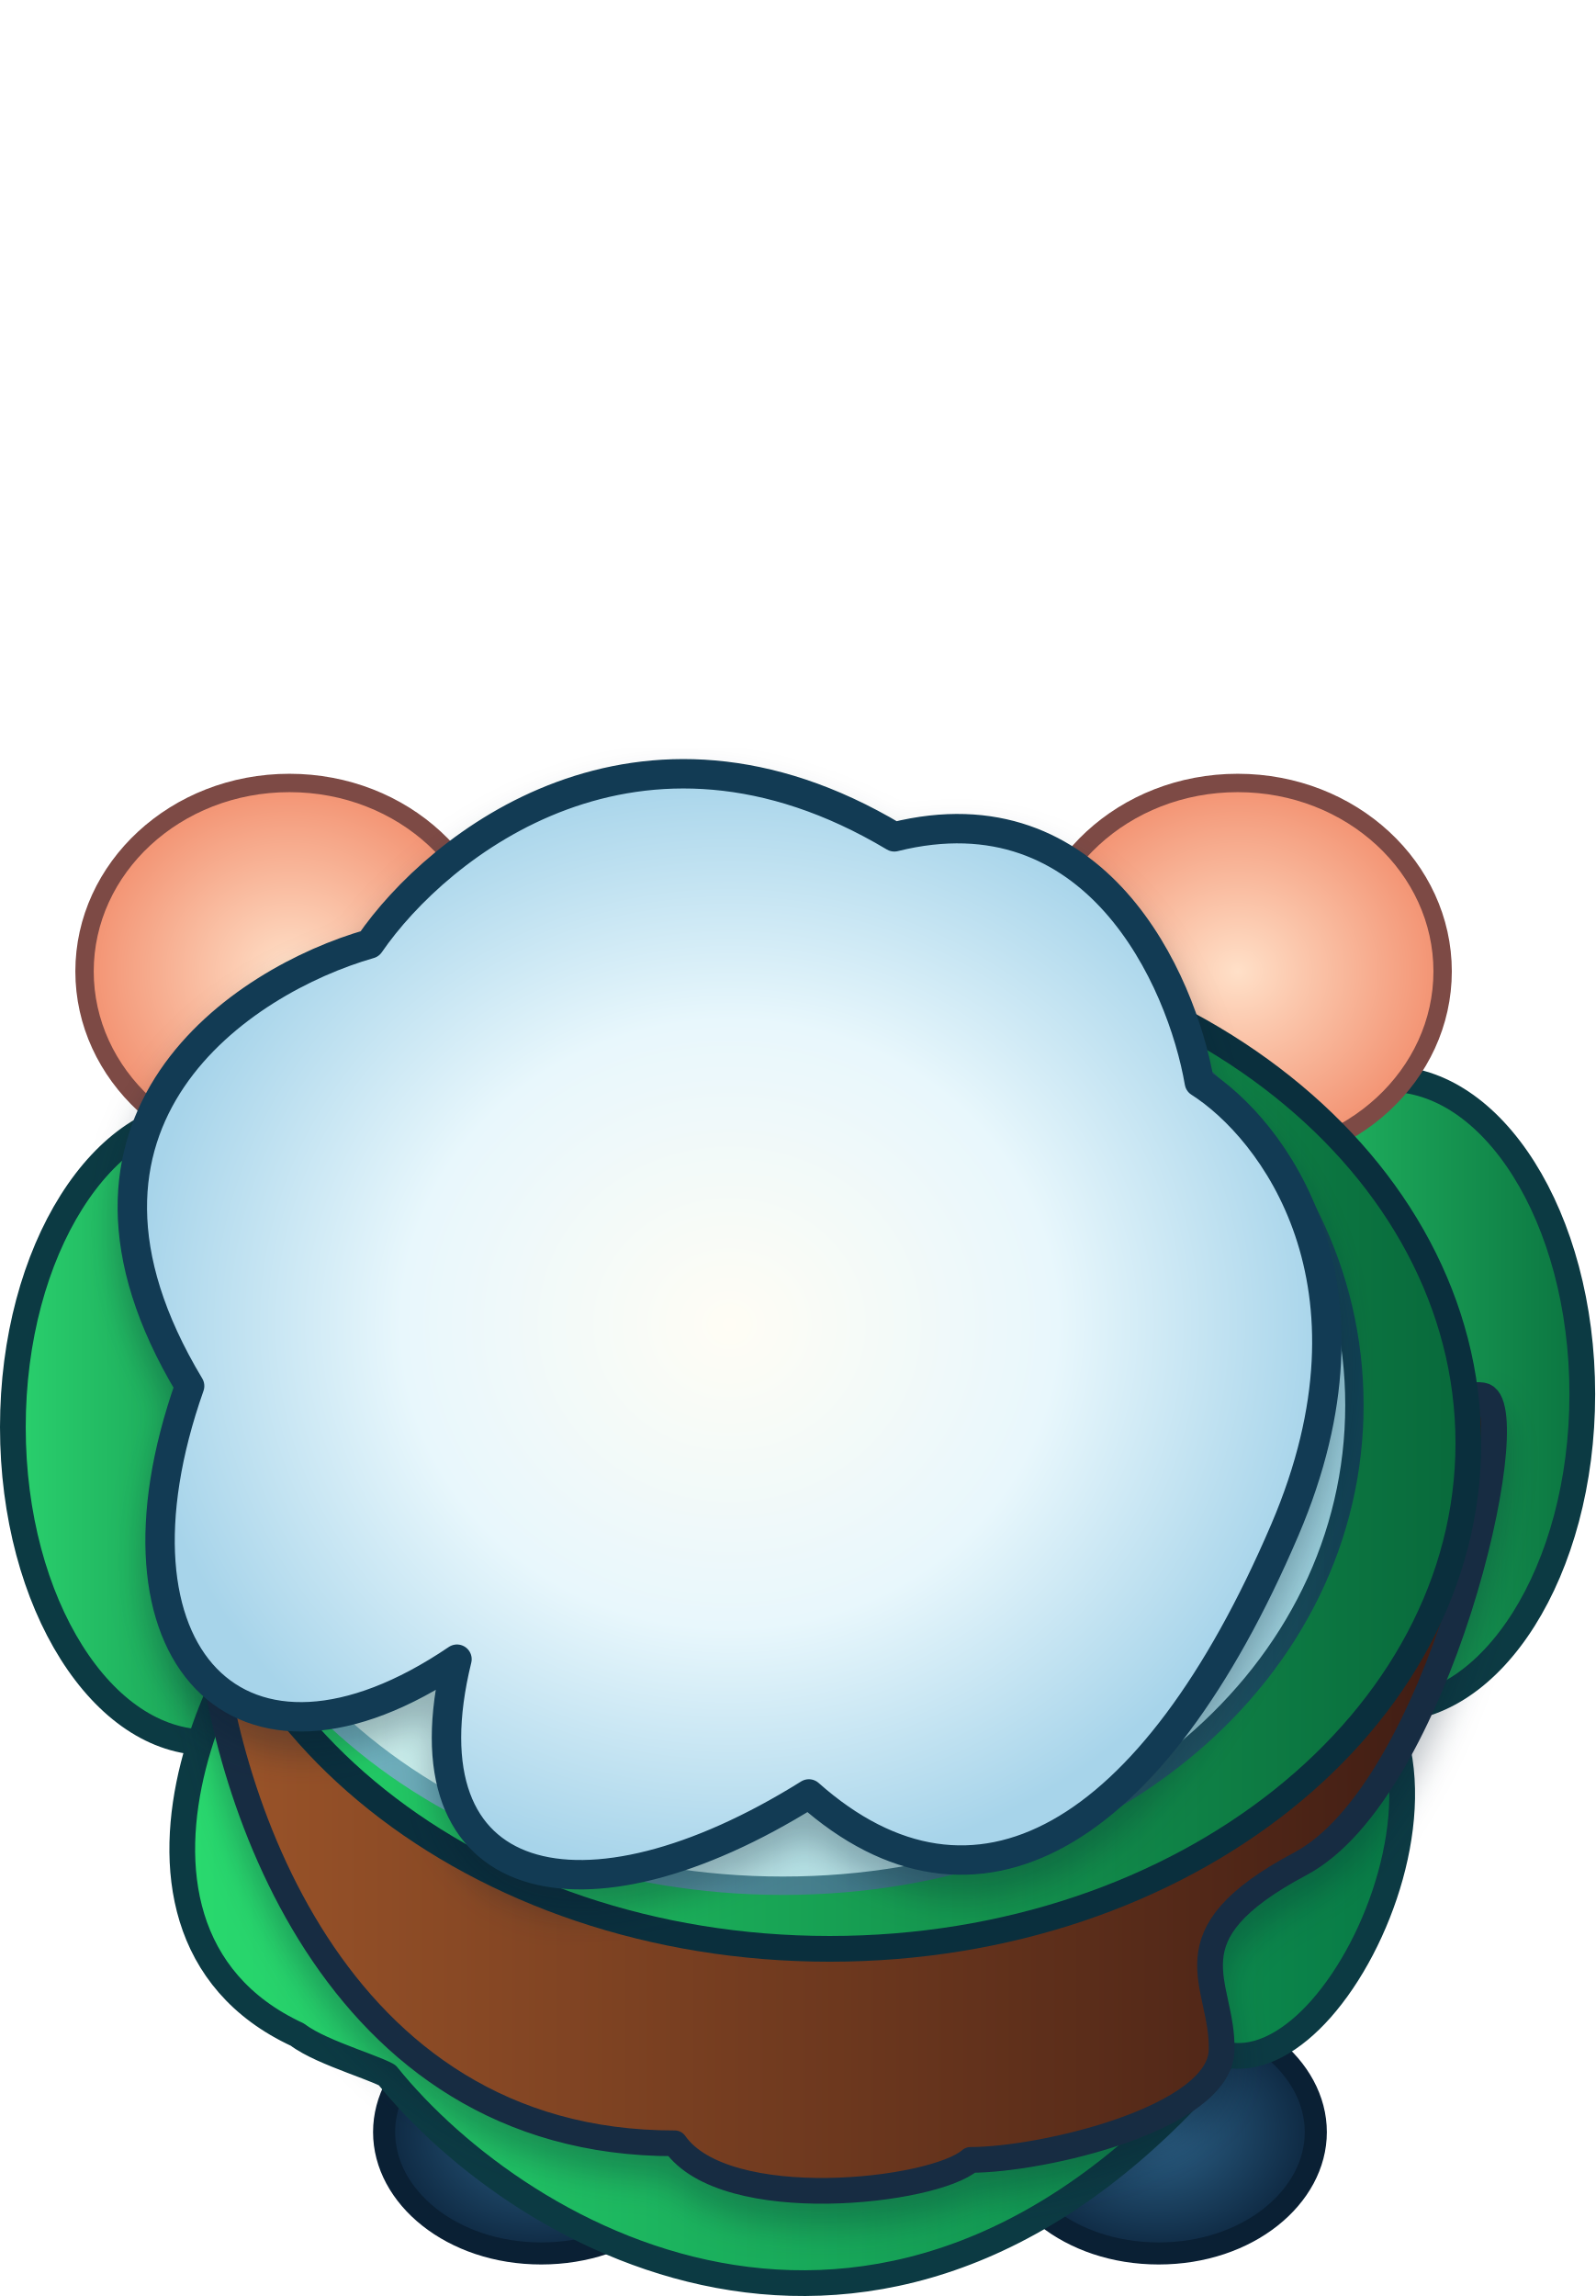
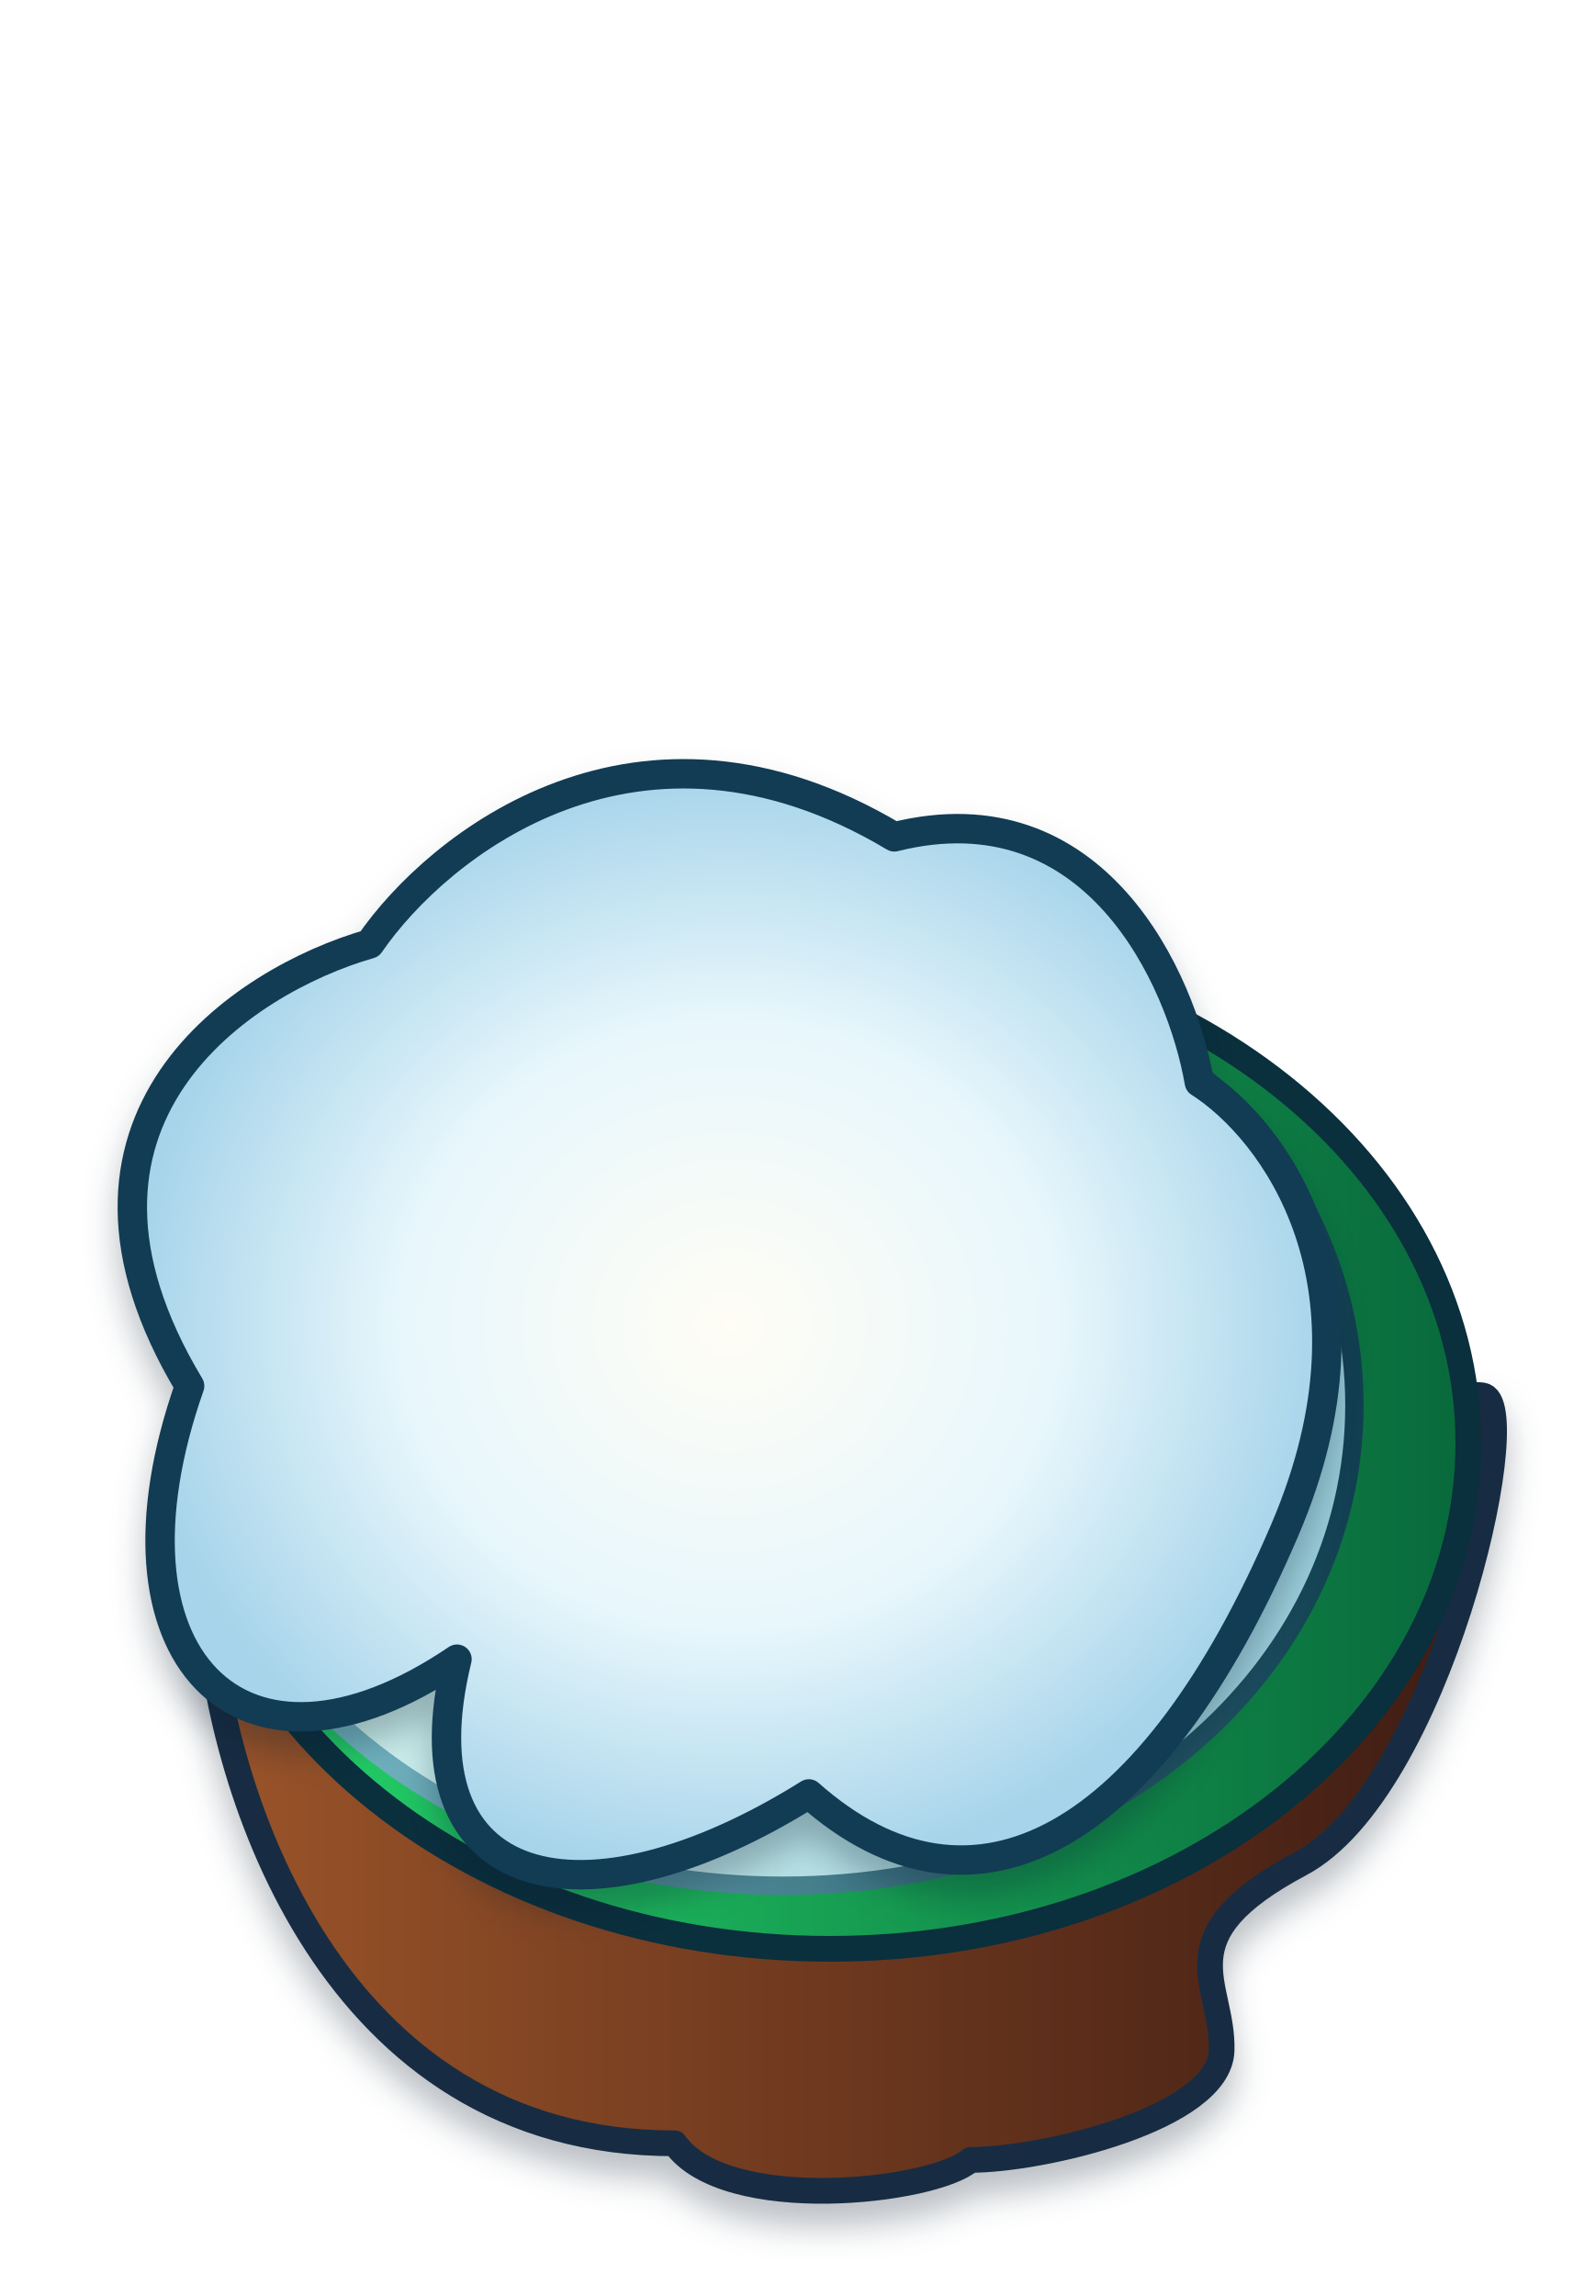
<svg xmlns="http://www.w3.org/2000/svg" preserveAspectRatio="none" overflow="visible" style="display: block;" width="868" height="1249.22" viewBox="0 0 868 1249.22" fill="none">
  <g id="Chef Character â Improved">
-     <g id="Group 2">
-       <path id="Ellipse 1" d="M294.5 1094C343.137 1094 380 1124.82 380 1160.04C380 1195.25 343.137 1226.07 294.5 1226.07C245.863 1226.07 209 1195.25 209 1160.04C209 1124.82 245.863 1094 294.5 1094Z" fill="url(#paint0_radial_0_4)" stroke="#0A2034" stroke-width="12" />
-       <path id="Ellipse 2" d="M630.5 1094C679.137 1094 716 1124.82 716 1160.04C716 1195.25 679.137 1226.07 630.5 1226.07C581.863 1226.07 545 1195.25 545 1160.04C545 1124.82 581.863 1094 630.5 1094Z" fill="url(#paint1_radial_0_4)" stroke="#0A2034" stroke-width="12" />
-     </g>
-     <path id="Ellipse 8" d="M112.5 605C140.31 605 166.519 622.902 186.128 654.014C205.679 685.035 218 728.322 218 776.5C218 824.678 205.679 867.965 186.128 898.986C166.519 930.098 140.31 948 112.5 948C84.69 948 58.481 930.098 38.872 898.986C19.321 867.965 7 824.678 7 776.5C7 728.322 19.321 685.035 38.872 654.014C58.481 622.902 84.69 605 112.5 605Z" fill="url(#paint2_linear_0_4)" stroke="#0C3A43" stroke-width="14" />
-     <path id="Ellipse 11" d="M755.5 587C783.31 587 809.519 604.902 829.128 636.014C848.679 667.035 861 710.322 861 758.5C861 806.678 848.679 849.965 829.128 880.986C809.519 912.098 783.31 930 755.5 930C727.69 930 701.481 912.098 681.872 880.986C662.321 849.965 650 806.678 650 758.5C650 710.322 662.321 667.035 681.872 636.014C701.481 604.902 727.69 587 755.5 587Z" fill="url(#paint3_linear_0_4)" stroke="#0C3A43" stroke-width="14" />
-     <path id="Vector 4" d="M178.526 846.105C179.768 845.685 181.106 845.622 182.385 845.926L449.161 909.339C457.298 910.202 469.523 908.678 485.808 905.708C493.942 904.225 502.838 902.435 512.475 900.517C522.087 898.604 532.392 896.575 543.231 894.638C586.53 886.902 638.82 880.559 691.847 889.006C726.647 894.55 747.279 913.483 756.723 938.648C765.96 963.262 764.225 993.035 756.565 1020.65C748.884 1048.34 734.982 1074.83 718.687 1093.2C704.108 1109.63 685.711 1121.49 667.344 1117.96C576.774 1225.72 481.227 1252.06 398.617 1239.24C315.901 1226.41 247.362 1174.51 210.74 1129.13C210.611 1129.05 210.42 1128.93 210.153 1128.78C209.203 1128.27 207.797 1127.62 205.913 1126.83C202.139 1125.25 197.254 1123.44 191.769 1121.35C186.388 1119.29 180.549 1117 175.246 1114.58C170.366 1112.35 165.521 1109.82 161.829 1107.01C130.432 1092.47 112.53 1069.7 104.459 1043.43C96.408 1017.23 98.276 988.043 105.212 960.701C112.161 933.307 124.33 907.221 137.541 886.877C144.151 876.7 151.098 867.841 157.893 860.925C164.583 854.117 171.554 848.751 178.279 846.194L178.526 846.105Z" fill="url(#paint4_linear_0_4)" stroke="#0C3A43" stroke-width="14" stroke-linejoin="round" />
-     <path id="Ellipse 4" d="M157.5 426C219.466 426 269 472.262 269 528.5C269 584.738 219.466 631 157.5 631C95.534 631 46 584.738 46 528.5C46 472.262 95.534 426 157.5 426Z" fill="url(#paint5_radial_0_4)" stroke="#7D4A45" stroke-width="10" />
-     <path id="Ellipse 7" d="M673.5 426C735.466 426 785 472.262 785 528.5C785 584.738 735.466 631 673.5 631C611.534 631 562 584.738 562 528.5C562 472.262 611.534 426 673.5 426Z" fill="url(#paint6_radial_0_4)" stroke="#7D4A45" stroke-width="10" />
    <g id="Vector 5" filter="url(#filter1_d_0_4)">
      <path d="M367.155 1166.14C179.504 1166.5 119.53 972.82 113 875.935C337.327 833.961 790.323 751.909 807.69 759.491C829.399 768.969 782.275 974.325 707.617 1014.04C632.959 1053.76 665.787 1078.58 664.728 1115.59C663.669 1152.6 567.302 1175.17 528.12 1175.17C507.999 1192.77 394.688 1205.41 367.155 1166.14Z" fill="url(#paint8_linear_0_4)" />
      <path d="M367.155 1166.14C179.504 1166.5 119.53 972.82 113 875.935C337.327 833.961 790.323 751.909 807.69 759.491C829.399 768.969 782.275 974.325 707.617 1014.04C632.959 1053.76 665.787 1078.58 664.728 1115.59C663.669 1152.6 567.302 1175.17 528.12 1175.17C507.999 1192.77 394.688 1205.41 367.155 1166.14Z" stroke="#172C42" stroke-width="14" stroke-linejoin="round" />
    </g>
    <path id="Ellipse 3" d="M451.5 510C644.993 510 799 634.605 799 785.173C799 935.741 644.993 1060.34 451.5 1060.34C258.007 1060.34 104 935.741 104 785.173C104 634.605 258.007 510 451.5 510Z" fill="url(#paint9_linear_0_4)" stroke="#0A2F3D" stroke-width="14" />
    <path id="Ellipse 10" opacity="0.9" d="M737 764.5C737 908.922 603.836 1026 426 1026C248.164 1026 104 908.922 104 764.5C104 620.078 248.164 503 426 503C603.836 503 737 620.078 737 764.5Z" fill="url(#paint10_linear_0_4)" stroke="url(#paint11_linear_0_4)" stroke-width="10" />
    <g id="Vector 6" filter="url(#filter2_d_0_4)">
      <path d="M486.643 455.314C347.457 372.155 238.335 459.498 201.172 513.565C132.179 533.316 15.991 609.076 103.182 754.101C51.687 900.231 130.179 983.088 248.667 902.742C217.671 1029.29 317.16 1052.89 440.148 976.058C530.139 1055.9 627.129 1000.66 699.121 832.439C756.716 697.859 692.122 613.997 652.626 588.889C642.961 532.981 596.232 427.996 486.643 455.314Z" fill="url(#paint12_radial_0_4)" />
      <path d="M486.643 455.314C347.457 372.155 238.335 459.498 201.172 513.565C132.179 533.316 15.991 609.076 103.182 754.101C51.687 900.231 130.179 983.088 248.667 902.742C217.671 1029.29 317.16 1052.89 440.148 976.058C530.139 1055.9 627.129 1000.66 699.121 832.439C756.716 697.859 692.122 613.997 652.626 588.889C642.961 532.981 596.232 427.996 486.643 455.314Z" stroke="#123B54" stroke-width="16" stroke-linejoin="round" />
    </g>
  </g>
  <defs>
    <filter id="filter1_d_0_4" x="88" y="746" width="750" height="483" filterUnits="userSpaceOnUse" color-interpolation-filters="sRGB">
      <feFlood flood-opacity="0" result="BackgroundImageFix" />
      <feColorMatrix in="SourceAlpha" type="matrix" values="0 0 0 0 0 0 0 0 0 0 0 0 0 0 0 0 0 0 127 0" result="hardAlpha" />
      <feOffset dy="12" />
      <feGaussianBlur stdDeviation="9" />
      <feColorMatrix type="matrix" values="0 0 0 0 0.027 0 0 0 0 0.102 0 0 0 0 0.173 0 0 0 0.28 0" />
      <feBlend mode="normal" in2="BackgroundImageFix" result="effect1_dropShadow_0_4" />
      <feBlend mode="normal" in="SourceGraphic" in2="effect1_dropShadow_0_4" result="shape" />
    </filter>
    <filter id="filter2_d_0_4" x="46" y="407" width="702.009" height="651" filterUnits="userSpaceOnUse" color-interpolation-filters="sRGB">
      <feFlood flood-opacity="0" result="BackgroundImageFix" />
      <feColorMatrix in="SourceAlpha" type="matrix" values="0 0 0 0 0 0 0 0 0 0 0 0 0 0 0 0 0 0 127 0" result="hardAlpha" />
      <feOffset dy="12" />
      <feGaussianBlur stdDeviation="9" />
      <feColorMatrix type="matrix" values="0 0 0 0 0.027 0 0 0 0 0.102 0 0 0 0 0.173 0 0 0 0.28 0" />
      <feBlend mode="normal" in2="BackgroundImageFix" result="effect1_dropShadow_0_4" />
      <feBlend mode="normal" in="SourceGraphic" in2="effect1_dropShadow_0_4" result="shape" />
    </filter>
-     <radialGradient id="paint0_radial_0_4" cx="0" cy="0" r="1" gradientUnits="userSpaceOnUse" gradientTransform="translate(294.5 1160.04) scale(91.5 72.0356)">
-       <stop stop-color="#2D6288" />
-       <stop offset="1" stop-color="#0B233B" />
-     </radialGradient>
-     <radialGradient id="paint1_radial_0_4" cx="0" cy="0" r="1" gradientUnits="userSpaceOnUse" gradientTransform="translate(630.5 1160.04) scale(91.5 72.0356)">
-       <stop stop-color="#2D6288" />
-       <stop offset="1" stop-color="#0B233B" />
-     </radialGradient>
-     <linearGradient id="paint2_linear_0_4" x1="0" y1="776.5" x2="225" y2="776.5" gradientUnits="userSpaceOnUse">
-       <stop stop-color="#2BD46F" />
-       <stop offset="1" stop-color="#0A713F" />
-     </linearGradient>
-     <linearGradient id="paint3_linear_0_4" x1="643" y1="758.5" x2="868" y2="758.5" gradientUnits="userSpaceOnUse">
-       <stop stop-color="#2BD46F" />
-       <stop offset="1" stop-color="#0A713F" />
-     </linearGradient>
-     <linearGradient id="paint4_linear_0_4" x1="106.173" y1="1043.98" x2="756" y2="1043.98" gradientUnits="userSpaceOnUse">
-       <stop stop-color="#29D96E" />
-       <stop offset="1" stop-color="#087B46" />
-     </linearGradient>
-     <radialGradient id="paint5_radial_0_4" cx="0" cy="0" r="1" gradientUnits="userSpaceOnUse" gradientTransform="translate(157.5 528.5) scale(116.5 107.5)">
-       <stop stop-color="#FFE0C8" />
-       <stop offset="1" stop-color="#F28E6D" />
-     </radialGradient>
-     <radialGradient id="paint6_radial_0_4" cx="0" cy="0" r="1" gradientUnits="userSpaceOnUse" gradientTransform="translate(673.5 528.5) scale(116.5 107.5)">
-       <stop stop-color="#FFE0C8" />
-       <stop offset="1" stop-color="#F28E6D" />
-     </radialGradient>
    <linearGradient id="paint8_linear_0_4" x1="113" y1="975.5" x2="813" y2="975.5" gradientUnits="userSpaceOnUse">
      <stop stop-color="#9B5429" />
      <stop offset="1" stop-color="#3D1B13" />
    </linearGradient>
    <linearGradient id="paint9_linear_0_4" x1="97" y1="785.172" x2="806" y2="785.172" gradientUnits="userSpaceOnUse">
      <stop stop-color="#26D86B" />
      <stop offset="1" stop-color="#08683B" />
    </linearGradient>
    <linearGradient id="paint10_linear_0_4" x1="104" y1="764.5" x2="737" y2="764.5" gradientUnits="userSpaceOnUse">
      <stop stop-color="#E8F8FC" />
      <stop offset="1" stop-color="#A9D7EC" />
    </linearGradient>
    <linearGradient id="paint11_linear_0_4" x1="104" y1="764.5" x2="737" y2="764.5" gradientUnits="userSpaceOnUse">
      <stop stop-color="#8BC3DB" />
      <stop offset="1" stop-color="#123B54" />
    </linearGradient>
    <radialGradient id="paint12_radial_0_4" cx="0" cy="0" r="1" gradientUnits="userSpaceOnUse" gradientTransform="translate(397 720.5) scale(325 299.5)">
      <stop stop-color="#FFFDF5" />
      <stop offset="0.55" stop-color="#E8F7FC" />
      <stop offset="1" stop-color="#A7D4EA" />
    </radialGradient>
  </defs>
</svg>
